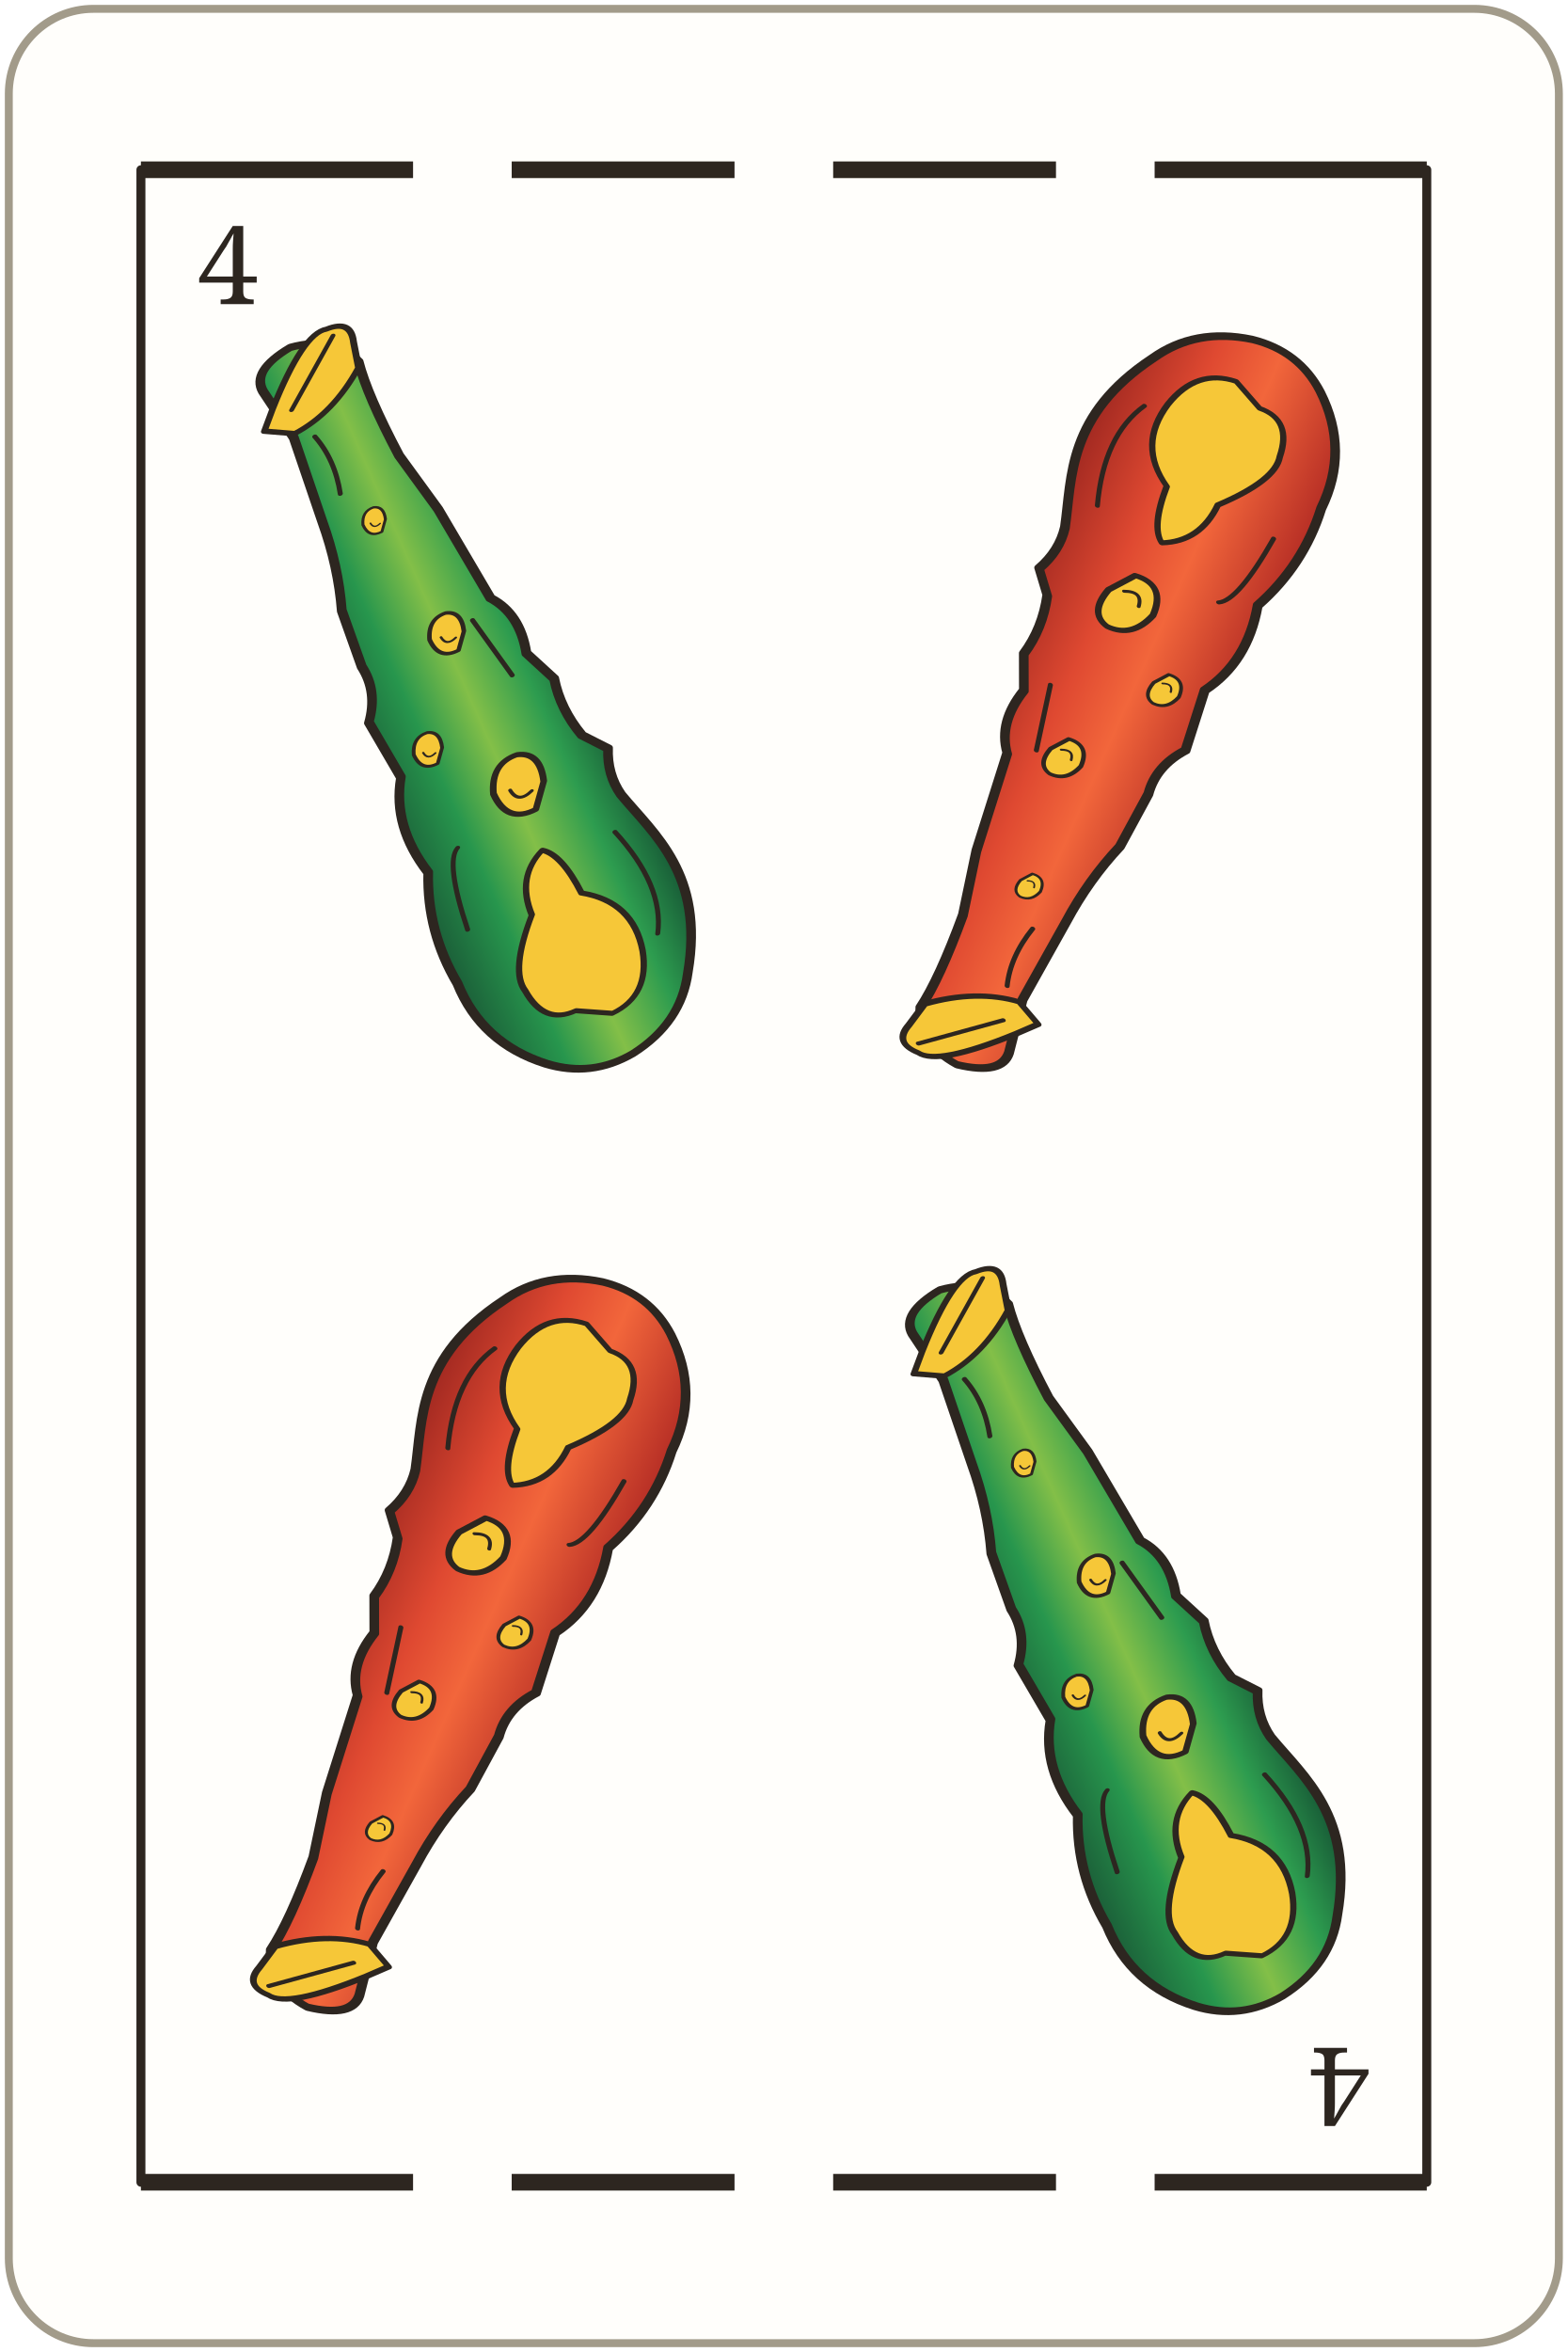
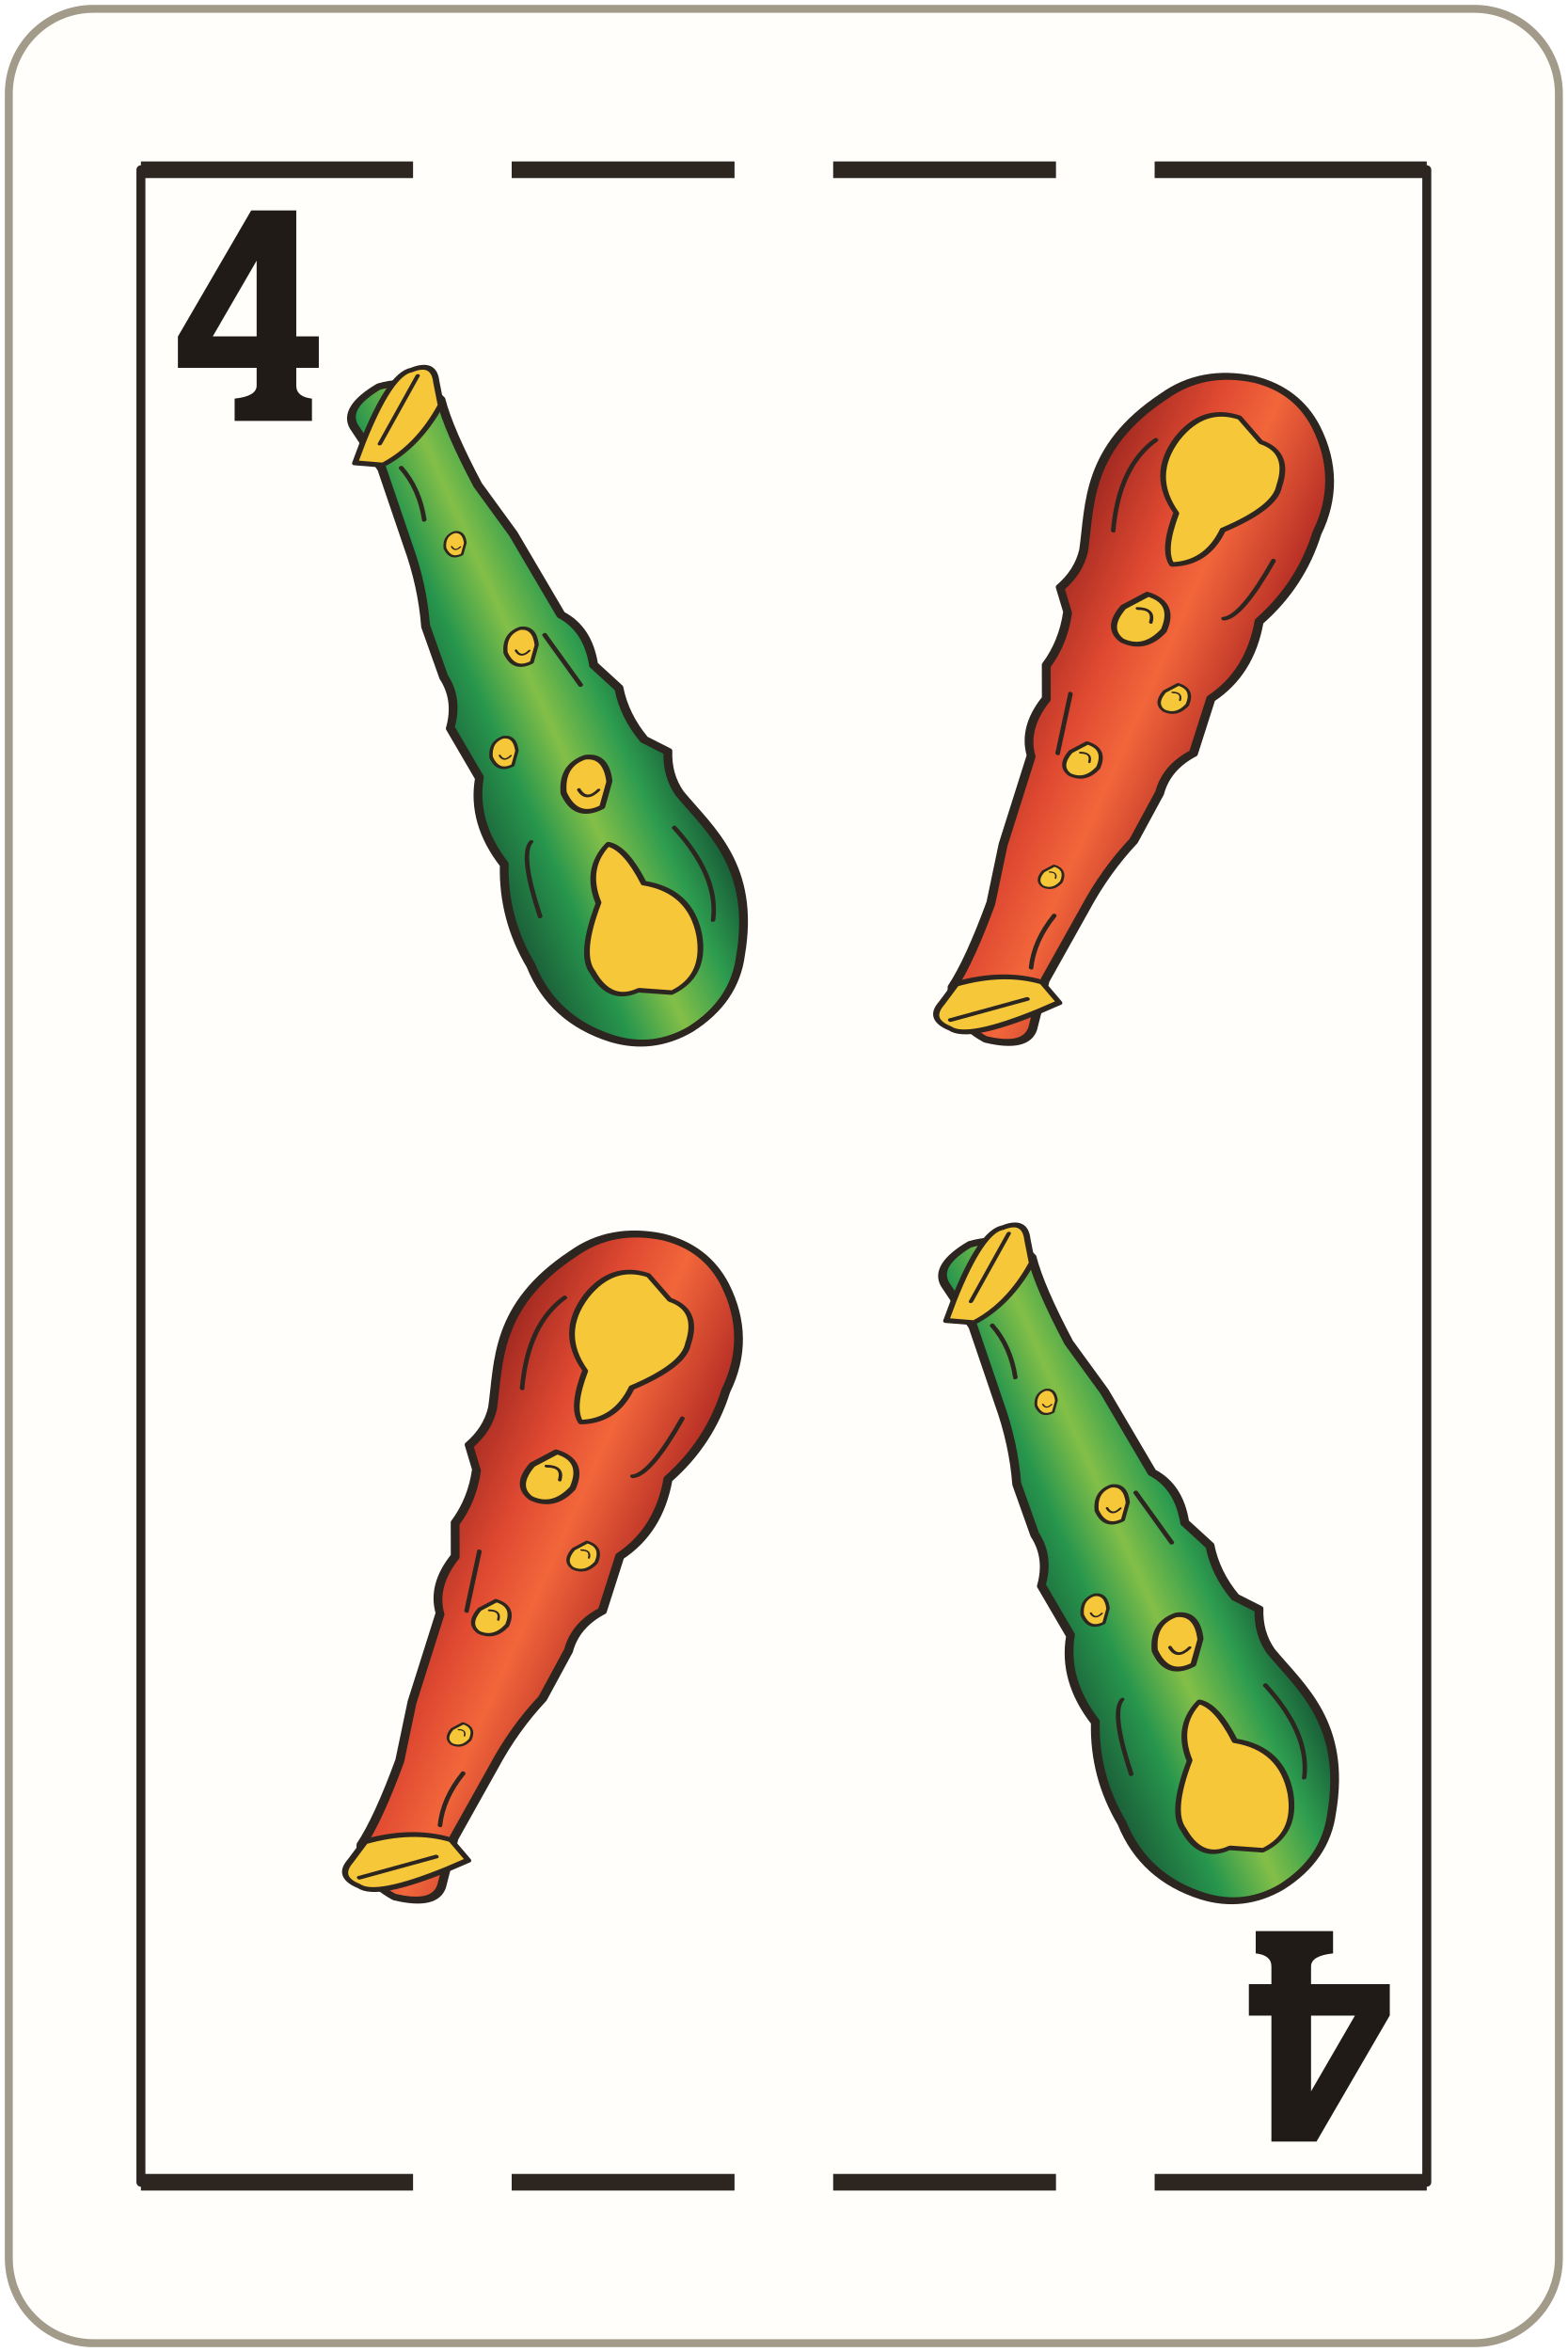
<svg xmlns="http://www.w3.org/2000/svg" width="160" height="240" viewBox="0 0 89 133" preserveAspectRatio="none">
  <defs>
    <linearGradient id="gold" x2=".85" y2="1" gradientUnits="objectBoundingBox">
      <stop stop-color="#ffed68" />
      <stop offset=".4" stop-color="#fbd04b" />
      <stop offset=".75" stop-color="#f0ae32" />
      <stop offset="1" stop-color="#f5c84d" />
    </linearGradient>
    <linearGradient id="steel">
      <stop stop-color="#236582" />
      <stop offset=".25" stop-color="#7bd1e3" />
      <stop offset=".47" stop-color="#cdebee" />
      <stop offset=".52" stop-color="#49a8c6" />
      <stop offset="1" stop-color="#217599" />
    </linearGradient>
    <linearGradient id="stick">
      <stop stop-color="#185c37" />
      <stop offset=".23" stop-color="#2d9c4f" />
      <stop offset=".48" stop-color="#83bf48" />
      <stop offset=".72" stop-color="#27964d" />
      <stop offset="1" stop-color="#1b5e38" />
    </linearGradient>
    <linearGradient id="redwood">
      <stop stop-color="#a22921" />
      <stop offset=".35" stop-color="#df4931" />
      <stop offset=".6" stop-color="#f2663b" />
      <stop offset="1" stop-color="#b62e25" />
    </linearGradient>
  </defs>
  <rect x=".5" y=".5" width="88" height="132" rx="4.8" fill="#fffefb" stroke="#a29b8a" stroke-width=".45" />
-   <g transform="translate(.60 4.20) scale(.986 .935)">
-     <g transform="translate(25.800 38.000) rotate(157.000) scale(1.34 1.02)">
-       <path d="M-.7 -23 Q-3.15 -22.4 -4.3 -19.8 C-6.7 -14.8 -5.4 -11.5 -4.8 -8.6 Q-4.6 -7.2 -5.1 -5.8 L-4.3 -4.5 Q-3.9 -2.6 -4.2 -.8 L-3.55 1.2 Q-4 3.5 -3.1 5 L-2.6 11 L-2 14.8 Q-1.8 18.8 -2.05 20.8 Q-1.5 22.8 .4 23.1 Q2.35 22.7 2.25 21.3 L1.85 18.1 L2.2 12.9 Q2.35 10.1 3.0 7.6 L3.2 4.1 Q3.0 2.4 3.9 .9 L3.6 -2.8 Q4.8 -5.3 4.2 -8.6 Q5.3 -11.8 5 -15.3 Q5.1 -19.1 2.9 -21.65 Q1.35 -23.4 -.7 -23Z" fill="url(#stick)" stroke="#2d2620" stroke-width="0.43" stroke-linecap="round" stroke-linejoin="round" />
-       <path d="M-.6 -20.35 Q-2.4 -20.2 -2.9 -17.6 Q-3.4 -14.7 -1.5 -13.1 Q-1.4 -10.55 -.7 -9.9 Q.8 -10.8 .85 -13.2 Q2.7 -15.8 2.45 -17.2 Q2.3 -19.5 .8 -19.4Z" fill="#f6c738" stroke="#2d2620" stroke-width="0.28" stroke-linecap="round" stroke-linejoin="round" />
-       <g transform="translate(-1.000 -6.000) rotate(0.000) scale(0.85 0.85)">
-         <path d="M-.2 -1.8 Q1.45 -2 1.45 .3 Q.95 2.3 -.45 2.2 Q-1.6 1.8 -1.15 -.2Z" fill="#f6c738" stroke="#2d2620" stroke-width="0.35" stroke-linecap="round" stroke-linejoin="round" />
-         <path d="M-.4 -.5 Q.5 -1 .6 .1" fill="none" stroke="#2d2620" stroke-width="0.2" stroke-linecap="round" stroke-linejoin="round" />
+   <g transform="translate(47 64.5) scale(0.91) translate(-44.5 -66.5)">
+     <g transform="translate(.60 4.20) scale(.986 .935)">
+       <g transform="translate(25.800 38.000) rotate(157.000) scale(1.34 1.02)">
+         <path d="M-.7 -23 Q-3.15 -22.4 -4.3 -19.8 C-6.7 -14.8 -5.4 -11.5 -4.8 -8.6 Q-4.6 -7.2 -5.1 -5.8 L-4.3 -4.5 Q-3.9 -2.6 -4.2 -.8 L-3.55 1.2 Q-4 3.5 -3.1 5 L-2.6 11 L-2 14.8 Q-1.8 18.8 -2.05 20.8 Q-1.5 22.8 .4 23.1 Q2.35 22.7 2.25 21.3 L1.85 18.1 L2.2 12.9 Q2.35 10.1 3.0 7.6 L3.2 4.1 Q3.0 2.4 3.9 .9 L3.6 -2.8 Q4.8 -5.3 4.2 -8.6 Q5.3 -11.8 5 -15.3 Q5.1 -19.1 2.9 -21.65 Q1.35 -23.4 -.7 -23Z" fill="url(#stick)" stroke="#2d2620" stroke-width="0.43" stroke-linecap="round" stroke-linejoin="round" />
+         <path d="M-.6 -20.35 Q-2.4 -20.2 -2.9 -17.6 Q-3.4 -14.7 -1.5 -13.1 Q-1.4 -10.55 -.7 -9.9 Q.8 -10.8 .85 -13.2 Q2.7 -15.8 2.45 -17.2 Q2.3 -19.5 .8 -19.4Z" fill="#f6c738" stroke="#2d2620" stroke-width="0.28" stroke-linecap="round" stroke-linejoin="round" />
+         <g transform="translate(-1.000 -6.000) rotate(0.000) scale(0.85 0.85)">
+           <path d="M-.2 -1.8 Q1.45 -2 1.45 .3 Q.95 2.3 -.45 2.2 Q-1.6 1.8 -1.15 -.2Z" fill="#f6c738" stroke="#2d2620" stroke-width="0.35" stroke-linecap="round" stroke-linejoin="round" />
+           <path d="M-.4 -.5 Q.5 -1 .6 .1" fill="none" stroke="#2d2620" stroke-width="0.2" stroke-linecap="round" stroke-linejoin="round" />
+         </g>
+         <g transform="translate(2.000 -2.000) rotate(0.000) scale(0.48 0.48)">
+           <path d="M-.2 -1.8 Q1.45 -2 1.45 .3 Q.95 2.3 -.45 2.2 Q-1.6 1.8 -1.15 -.2Z" fill="#f6c738" stroke="#2d2620" stroke-width="0.35" stroke-linecap="round" stroke-linejoin="round" />
+           <path d="M-.4 -.5 Q.5 -1 .6 .1" fill="none" stroke="#2d2620" stroke-width="0.2" stroke-linecap="round" stroke-linejoin="round" />
+         </g>
+         <g transform="translate(-0.800 3.900) rotate(0.000) scale(0.58 0.58)">
+           <path d="M-.2 -1.8 Q1.45 -2 1.45 .3 Q.95 2.3 -.45 2.2 Q-1.6 1.8 -1.15 -.2Z" fill="#f6c738" stroke="#2d2620" stroke-width="0.35" stroke-linecap="round" stroke-linejoin="round" />
+           <path d="M-.4 -.5 Q.5 -1 .6 .1" fill="none" stroke="#2d2620" stroke-width="0.2" stroke-linecap="round" stroke-linejoin="round" />
+         </g>
+         <g transform="translate(0.100 11.700) rotate(0.000) scale(0.38 0.38)">
+           <path d="M-.2 -1.8 Q1.45 -2 1.45 .3 Q.95 2.3 -.45 2.2 Q-1.6 1.8 -1.15 -.2Z" fill="#f6c738" stroke="#2d2620" stroke-width="0.35" stroke-linecap="round" stroke-linejoin="round" />
+           <path d="M-.4 -.5 Q.5 -1 .6 .1" fill="none" stroke="#2d2620" stroke-width="0.2" stroke-linecap="round" stroke-linejoin="round" />
+         </g>
+         <path d="M-1.95 20.5 Q-.15 18.55 1.75 18.3 L2.9 19.1 L2.2 20.1 Q-.35 23.6 -1.35 23.3 Q-2.5 23.3 -2.2 22Z" fill="#f6c738" stroke="#2d2620" stroke-width="0.3" stroke-linecap="round" stroke-linejoin="round" />
+         <path d="M-1.5 22.8 l2.95 -3.15 M-3.8 -17 Q-4.9 -14.5 -3.9 -10.5 M3.65 -12.6 Q3.35 -8.4 2.6 -7.9 M-2.6 .3 l.6 3.9 M1 14 Q.6 16 1 17.7" fill="none" stroke="#2d2620" stroke-width="0.22" stroke-linecap="round" stroke-linejoin="round" />
      </g>
-       <g transform="translate(2.000 -2.000) rotate(0.000) scale(0.48 0.48)">
-         <path d="M-.2 -1.8 Q1.45 -2 1.45 .3 Q.95 2.3 -.45 2.2 Q-1.6 1.8 -1.15 -.2Z" fill="#f6c738" stroke="#2d2620" stroke-width="0.35" stroke-linecap="round" stroke-linejoin="round" />
-         <path d="M-.4 -.5 Q.5 -1 .6 .1" fill="none" stroke="#2d2620" stroke-width="0.2" stroke-linecap="round" stroke-linejoin="round" />
+       <g transform="translate(63.200 38.000) rotate(23.000) scale(1.34 1.02)">
+         <path d="M-.7 -23 Q-3.15 -22.4 -4.3 -19.8 C-6.7 -14.8 -5.4 -11.5 -4.8 -8.6 Q-4.6 -7.2 -5.1 -5.8 L-4.3 -4.5 Q-3.9 -2.6 -4.2 -.8 L-3.55 1.2 Q-4 3.5 -3.1 5 L-2.6 11 L-2 14.8 Q-1.8 18.8 -2.05 20.8 Q-1.5 22.8 .4 23.1 Q2.35 22.7 2.25 21.3 L1.85 18.1 L2.2 12.9 Q2.35 10.1 3.0 7.6 L3.2 4.1 Q3.0 2.4 3.9 .9 L3.6 -2.8 Q4.8 -5.3 4.2 -8.6 Q5.3 -11.8 5 -15.3 Q5.1 -19.1 2.9 -21.65 Q1.35 -23.4 -.7 -23Z" fill="url(#redwood)" stroke="#2d2620" stroke-width="0.43" stroke-linecap="round" stroke-linejoin="round" />
+         <path d="M-.6 -20.35 Q-2.4 -20.2 -2.9 -17.6 Q-3.4 -14.7 -1.5 -13.1 Q-1.4 -10.55 -.7 -9.9 Q.8 -10.8 .85 -13.2 Q2.7 -15.8 2.45 -17.2 Q2.3 -19.5 .8 -19.4Z" fill="#f6c738" stroke="#2d2620" stroke-width="0.28" stroke-linecap="round" stroke-linejoin="round" />
+         <g transform="translate(-1.000 -6.000) rotate(0.000) scale(0.85 0.85)">
+           <path d="M-.2 -1.8 Q1.45 -2 1.45 .3 Q.95 2.3 -.45 2.2 Q-1.6 1.8 -1.15 -.2Z" fill="#f6c738" stroke="#2d2620" stroke-width="0.35" stroke-linecap="round" stroke-linejoin="round" />
+           <path d="M-.4 -.5 Q.5 -1 .6 .1" fill="none" stroke="#2d2620" stroke-width="0.2" stroke-linecap="round" stroke-linejoin="round" />
+         </g>
+         <g transform="translate(2.000 -2.000) rotate(0.000) scale(0.48 0.48)">
+           <path d="M-.2 -1.8 Q1.45 -2 1.45 .3 Q.95 2.3 -.45 2.2 Q-1.6 1.8 -1.15 -.2Z" fill="#f6c738" stroke="#2d2620" stroke-width="0.35" stroke-linecap="round" stroke-linejoin="round" />
+           <path d="M-.4 -.5 Q.5 -1 .6 .1" fill="none" stroke="#2d2620" stroke-width="0.2" stroke-linecap="round" stroke-linejoin="round" />
+         </g>
+         <g transform="translate(-0.800 3.900) rotate(0.000) scale(0.58 0.58)">
+           <path d="M-.2 -1.8 Q1.45 -2 1.45 .3 Q.95 2.3 -.45 2.2 Q-1.6 1.8 -1.15 -.2Z" fill="#f6c738" stroke="#2d2620" stroke-width="0.35" stroke-linecap="round" stroke-linejoin="round" />
+           <path d="M-.4 -.5 Q.5 -1 .6 .1" fill="none" stroke="#2d2620" stroke-width="0.2" stroke-linecap="round" stroke-linejoin="round" />
+         </g>
+         <g transform="translate(0.100 11.700) rotate(0.000) scale(0.38 0.38)">
+           <path d="M-.2 -1.8 Q1.45 -2 1.45 .3 Q.95 2.3 -.45 2.2 Q-1.6 1.8 -1.15 -.2Z" fill="#f6c738" stroke="#2d2620" stroke-width="0.35" stroke-linecap="round" stroke-linejoin="round" />
+           <path d="M-.4 -.5 Q.5 -1 .6 .1" fill="none" stroke="#2d2620" stroke-width="0.2" stroke-linecap="round" stroke-linejoin="round" />
+         </g>
+         <path d="M-1.95 20.5 Q-.15 18.55 1.75 18.3 L2.9 19.1 L2.2 20.1 Q-.35 23.6 -1.35 23.3 Q-2.5 23.3 -2.2 22Z" fill="#f6c738" stroke="#2d2620" stroke-width="0.3" stroke-linecap="round" stroke-linejoin="round" />
+         <path d="M-1.5 22.8 l2.95 -3.15 M-3.8 -17 Q-4.9 -14.5 -3.9 -10.5 M3.65 -12.6 Q3.35 -8.4 2.6 -7.9 M-2.6 .3 l.6 3.9 M1 14 Q.6 16 1 17.7" fill="none" stroke="#2d2620" stroke-width="0.22" stroke-linecap="round" stroke-linejoin="round" />
      </g>
-       <g transform="translate(-0.800 3.900) rotate(0.000) scale(0.58 0.58)">
-         <path d="M-.2 -1.8 Q1.45 -2 1.45 .3 Q.95 2.3 -.45 2.2 Q-1.6 1.8 -1.15 -.2Z" fill="#f6c738" stroke="#2d2620" stroke-width="0.35" stroke-linecap="round" stroke-linejoin="round" />
-         <path d="M-.4 -.5 Q.5 -1 .6 .1" fill="none" stroke="#2d2620" stroke-width="0.2" stroke-linecap="round" stroke-linejoin="round" />
+       <g transform="translate(25.800 95.000) rotate(23.000) scale(1.34 1.02)">
+         <path d="M-.7 -23 Q-3.15 -22.4 -4.3 -19.8 C-6.7 -14.8 -5.4 -11.5 -4.8 -8.6 Q-4.6 -7.2 -5.1 -5.8 L-4.3 -4.5 Q-3.9 -2.6 -4.2 -.8 L-3.55 1.2 Q-4 3.5 -3.1 5 L-2.6 11 L-2 14.8 Q-1.8 18.8 -2.05 20.8 Q-1.5 22.8 .4 23.1 Q2.35 22.7 2.25 21.3 L1.85 18.1 L2.2 12.9 Q2.35 10.1 3.0 7.6 L3.2 4.1 Q3.0 2.4 3.9 .9 L3.6 -2.8 Q4.8 -5.3 4.2 -8.6 Q5.3 -11.8 5 -15.3 Q5.1 -19.1 2.9 -21.65 Q1.35 -23.4 -.7 -23Z" fill="url(#redwood)" stroke="#2d2620" stroke-width="0.43" stroke-linecap="round" stroke-linejoin="round" />
+         <path d="M-.6 -20.35 Q-2.4 -20.2 -2.9 -17.6 Q-3.4 -14.7 -1.5 -13.1 Q-1.4 -10.55 -.7 -9.9 Q.8 -10.8 .85 -13.2 Q2.7 -15.8 2.45 -17.2 Q2.3 -19.5 .8 -19.4Z" fill="#f6c738" stroke="#2d2620" stroke-width="0.28" stroke-linecap="round" stroke-linejoin="round" />
+         <g transform="translate(-1.000 -6.000) rotate(0.000) scale(0.85 0.85)">
+           <path d="M-.2 -1.8 Q1.45 -2 1.45 .3 Q.95 2.3 -.45 2.2 Q-1.6 1.8 -1.15 -.2Z" fill="#f6c738" stroke="#2d2620" stroke-width="0.35" stroke-linecap="round" stroke-linejoin="round" />
+           <path d="M-.4 -.5 Q.5 -1 .6 .1" fill="none" stroke="#2d2620" stroke-width="0.2" stroke-linecap="round" stroke-linejoin="round" />
+         </g>
+         <g transform="translate(2.000 -2.000) rotate(0.000) scale(0.48 0.48)">
+           <path d="M-.2 -1.8 Q1.45 -2 1.45 .3 Q.95 2.3 -.45 2.2 Q-1.6 1.8 -1.15 -.2Z" fill="#f6c738" stroke="#2d2620" stroke-width="0.35" stroke-linecap="round" stroke-linejoin="round" />
+           <path d="M-.4 -.5 Q.5 -1 .6 .1" fill="none" stroke="#2d2620" stroke-width="0.2" stroke-linecap="round" stroke-linejoin="round" />
+         </g>
+         <g transform="translate(-0.800 3.900) rotate(0.000) scale(0.58 0.58)">
+           <path d="M-.2 -1.8 Q1.45 -2 1.45 .3 Q.95 2.3 -.45 2.2 Q-1.6 1.8 -1.15 -.2Z" fill="#f6c738" stroke="#2d2620" stroke-width="0.35" stroke-linecap="round" stroke-linejoin="round" />
+           <path d="M-.4 -.5 Q.5 -1 .6 .1" fill="none" stroke="#2d2620" stroke-width="0.2" stroke-linecap="round" stroke-linejoin="round" />
+         </g>
+         <g transform="translate(0.100 11.700) rotate(0.000) scale(0.38 0.38)">
+           <path d="M-.2 -1.8 Q1.45 -2 1.45 .3 Q.95 2.3 -.45 2.2 Q-1.6 1.8 -1.15 -.2Z" fill="#f6c738" stroke="#2d2620" stroke-width="0.35" stroke-linecap="round" stroke-linejoin="round" />
+           <path d="M-.4 -.5 Q.5 -1 .6 .1" fill="none" stroke="#2d2620" stroke-width="0.2" stroke-linecap="round" stroke-linejoin="round" />
+         </g>
+         <path d="M-1.95 20.5 Q-.15 18.55 1.75 18.3 L2.9 19.1 L2.2 20.1 Q-.35 23.6 -1.35 23.3 Q-2.5 23.3 -2.2 22Z" fill="#f6c738" stroke="#2d2620" stroke-width="0.3" stroke-linecap="round" stroke-linejoin="round" />
+         <path d="M-1.5 22.8 l2.95 -3.15 M-3.8 -17 Q-4.9 -14.5 -3.9 -10.5 M3.65 -12.6 Q3.35 -8.4 2.6 -7.9 M-2.6 .3 l.6 3.9 M1 14 Q.6 16 1 17.7" fill="none" stroke="#2d2620" stroke-width="0.22" stroke-linecap="round" stroke-linejoin="round" />
      </g>
-       <g transform="translate(0.100 11.700) rotate(0.000) scale(0.38 0.38)">
-         <path d="M-.2 -1.8 Q1.45 -2 1.45 .3 Q.95 2.3 -.45 2.2 Q-1.6 1.8 -1.15 -.2Z" fill="#f6c738" stroke="#2d2620" stroke-width="0.35" stroke-linecap="round" stroke-linejoin="round" />
-         <path d="M-.4 -.5 Q.5 -1 .6 .1" fill="none" stroke="#2d2620" stroke-width="0.2" stroke-linecap="round" stroke-linejoin="round" />
+       <g transform="translate(63.200 95.000) rotate(157.000) scale(1.34 1.02)">
+         <path d="M-.7 -23 Q-3.15 -22.4 -4.3 -19.8 C-6.7 -14.8 -5.4 -11.5 -4.8 -8.6 Q-4.6 -7.2 -5.1 -5.8 L-4.3 -4.5 Q-3.9 -2.6 -4.2 -.8 L-3.55 1.2 Q-4 3.5 -3.1 5 L-2.6 11 L-2 14.8 Q-1.8 18.8 -2.05 20.8 Q-1.5 22.8 .4 23.1 Q2.35 22.7 2.25 21.3 L1.85 18.1 L2.2 12.9 Q2.35 10.1 3.0 7.6 L3.2 4.1 Q3.0 2.4 3.9 .9 L3.6 -2.8 Q4.8 -5.3 4.2 -8.6 Q5.3 -11.8 5 -15.3 Q5.1 -19.1 2.9 -21.65 Q1.35 -23.4 -.7 -23Z" fill="url(#stick)" stroke="#2d2620" stroke-width="0.43" stroke-linecap="round" stroke-linejoin="round" />
+         <path d="M-.6 -20.35 Q-2.4 -20.2 -2.9 -17.6 Q-3.4 -14.7 -1.5 -13.1 Q-1.4 -10.55 -.7 -9.9 Q.8 -10.8 .85 -13.2 Q2.7 -15.8 2.45 -17.2 Q2.3 -19.5 .8 -19.4Z" fill="#f6c738" stroke="#2d2620" stroke-width="0.28" stroke-linecap="round" stroke-linejoin="round" />
+         <g transform="translate(-1.000 -6.000) rotate(0.000) scale(0.85 0.85)">
+           <path d="M-.2 -1.8 Q1.45 -2 1.45 .3 Q.95 2.3 -.45 2.2 Q-1.6 1.8 -1.15 -.2Z" fill="#f6c738" stroke="#2d2620" stroke-width="0.35" stroke-linecap="round" stroke-linejoin="round" />
+           <path d="M-.4 -.5 Q.5 -1 .6 .1" fill="none" stroke="#2d2620" stroke-width="0.2" stroke-linecap="round" stroke-linejoin="round" />
+         </g>
+         <g transform="translate(2.000 -2.000) rotate(0.000) scale(0.48 0.48)">
+           <path d="M-.2 -1.8 Q1.45 -2 1.45 .3 Q.95 2.3 -.45 2.2 Q-1.6 1.8 -1.15 -.2Z" fill="#f6c738" stroke="#2d2620" stroke-width="0.35" stroke-linecap="round" stroke-linejoin="round" />
+           <path d="M-.4 -.5 Q.5 -1 .6 .1" fill="none" stroke="#2d2620" stroke-width="0.2" stroke-linecap="round" stroke-linejoin="round" />
+         </g>
+         <g transform="translate(-0.800 3.900) rotate(0.000) scale(0.58 0.58)">
+           <path d="M-.2 -1.8 Q1.45 -2 1.45 .3 Q.95 2.3 -.45 2.2 Q-1.6 1.8 -1.15 -.2Z" fill="#f6c738" stroke="#2d2620" stroke-width="0.35" stroke-linecap="round" stroke-linejoin="round" />
+           <path d="M-.4 -.5 Q.5 -1 .6 .1" fill="none" stroke="#2d2620" stroke-width="0.2" stroke-linecap="round" stroke-linejoin="round" />
+         </g>
+         <g transform="translate(0.100 11.700) rotate(0.000) scale(0.38 0.38)">
+           <path d="M-.2 -1.8 Q1.45 -2 1.45 .3 Q.95 2.3 -.45 2.2 Q-1.6 1.8 -1.15 -.2Z" fill="#f6c738" stroke="#2d2620" stroke-width="0.35" stroke-linecap="round" stroke-linejoin="round" />
+           <path d="M-.4 -.5 Q.5 -1 .6 .1" fill="none" stroke="#2d2620" stroke-width="0.2" stroke-linecap="round" stroke-linejoin="round" />
+         </g>
+         <path d="M-1.95 20.5 Q-.15 18.55 1.75 18.3 L2.9 19.1 L2.2 20.1 Q-.35 23.6 -1.35 23.3 Q-2.5 23.3 -2.2 22Z" fill="#f6c738" stroke="#2d2620" stroke-width="0.3" stroke-linecap="round" stroke-linejoin="round" />
+         <path d="M-1.5 22.8 l2.95 -3.15 M-3.8 -17 Q-4.9 -14.5 -3.9 -10.5 M3.65 -12.6 Q3.35 -8.4 2.6 -7.9 M-2.6 .3 l.6 3.9 M1 14 Q.6 16 1 17.7" fill="none" stroke="#2d2620" stroke-width="0.22" stroke-linecap="round" stroke-linejoin="round" />
      </g>
-       <path d="M-1.95 20.5 Q-.15 18.55 1.75 18.3 L2.9 19.1 L2.2 20.1 Q-.35 23.6 -1.35 23.3 Q-2.5 23.3 -2.2 22Z" fill="#f6c738" stroke="#2d2620" stroke-width="0.3" stroke-linecap="round" stroke-linejoin="round" />
-       <path d="M-1.5 22.8 l2.95 -3.15 M-3.8 -17 Q-4.9 -14.5 -3.9 -10.5 M3.65 -12.6 Q3.35 -8.4 2.6 -7.9 M-2.6 .3 l.6 3.9 M1 14 Q.6 16 1 17.7" fill="none" stroke="#2d2620" stroke-width="0.22" stroke-linecap="round" stroke-linejoin="round" />
-     </g>
-     <g transform="translate(63.200 38.000) rotate(23.000) scale(1.34 1.02)">
-       <path d="M-.7 -23 Q-3.15 -22.4 -4.3 -19.8 C-6.7 -14.8 -5.4 -11.5 -4.8 -8.6 Q-4.6 -7.2 -5.1 -5.8 L-4.3 -4.5 Q-3.9 -2.6 -4.2 -.8 L-3.55 1.2 Q-4 3.5 -3.1 5 L-2.6 11 L-2 14.8 Q-1.8 18.8 -2.05 20.8 Q-1.5 22.8 .4 23.1 Q2.35 22.7 2.25 21.3 L1.85 18.1 L2.2 12.9 Q2.35 10.1 3.0 7.6 L3.2 4.1 Q3.0 2.4 3.9 .9 L3.6 -2.8 Q4.8 -5.3 4.2 -8.6 Q5.3 -11.8 5 -15.3 Q5.1 -19.1 2.9 -21.65 Q1.35 -23.4 -.7 -23Z" fill="url(#redwood)" stroke="#2d2620" stroke-width="0.43" stroke-linecap="round" stroke-linejoin="round" />
-       <path d="M-.6 -20.35 Q-2.4 -20.2 -2.9 -17.6 Q-3.4 -14.7 -1.5 -13.1 Q-1.4 -10.55 -.7 -9.9 Q.8 -10.8 .85 -13.2 Q2.7 -15.8 2.45 -17.2 Q2.3 -19.5 .8 -19.4Z" fill="#f6c738" stroke="#2d2620" stroke-width="0.28" stroke-linecap="round" stroke-linejoin="round" />
-       <g transform="translate(-1.000 -6.000) rotate(0.000) scale(0.85 0.85)">
-         <path d="M-.2 -1.8 Q1.45 -2 1.45 .3 Q.95 2.3 -.45 2.2 Q-1.6 1.8 -1.15 -.2Z" fill="#f6c738" stroke="#2d2620" stroke-width="0.35" stroke-linecap="round" stroke-linejoin="round" />
-         <path d="M-.4 -.5 Q.5 -1 .6 .1" fill="none" stroke="#2d2620" stroke-width="0.2" stroke-linecap="round" stroke-linejoin="round" />
-       </g>
-       <g transform="translate(2.000 -2.000) rotate(0.000) scale(0.48 0.48)">
-         <path d="M-.2 -1.8 Q1.45 -2 1.45 .3 Q.95 2.3 -.45 2.2 Q-1.6 1.8 -1.15 -.2Z" fill="#f6c738" stroke="#2d2620" stroke-width="0.35" stroke-linecap="round" stroke-linejoin="round" />
-         <path d="M-.4 -.5 Q.5 -1 .6 .1" fill="none" stroke="#2d2620" stroke-width="0.2" stroke-linecap="round" stroke-linejoin="round" />
-       </g>
-       <g transform="translate(-0.800 3.900) rotate(0.000) scale(0.58 0.58)">
-         <path d="M-.2 -1.8 Q1.45 -2 1.45 .3 Q.95 2.3 -.45 2.2 Q-1.6 1.8 -1.15 -.2Z" fill="#f6c738" stroke="#2d2620" stroke-width="0.35" stroke-linecap="round" stroke-linejoin="round" />
-         <path d="M-.4 -.5 Q.5 -1 .6 .1" fill="none" stroke="#2d2620" stroke-width="0.2" stroke-linecap="round" stroke-linejoin="round" />
-       </g>
-       <g transform="translate(0.100 11.700) rotate(0.000) scale(0.38 0.38)">
-         <path d="M-.2 -1.8 Q1.45 -2 1.45 .3 Q.95 2.3 -.45 2.2 Q-1.6 1.8 -1.15 -.2Z" fill="#f6c738" stroke="#2d2620" stroke-width="0.35" stroke-linecap="round" stroke-linejoin="round" />
-         <path d="M-.4 -.5 Q.5 -1 .6 .1" fill="none" stroke="#2d2620" stroke-width="0.2" stroke-linecap="round" stroke-linejoin="round" />
-       </g>
-       <path d="M-1.95 20.5 Q-.15 18.55 1.75 18.3 L2.9 19.1 L2.2 20.1 Q-.35 23.6 -1.35 23.3 Q-2.5 23.3 -2.2 22Z" fill="#f6c738" stroke="#2d2620" stroke-width="0.3" stroke-linecap="round" stroke-linejoin="round" />
-       <path d="M-1.5 22.8 l2.95 -3.15 M-3.8 -17 Q-4.9 -14.5 -3.9 -10.5 M3.65 -12.6 Q3.35 -8.4 2.6 -7.9 M-2.6 .3 l.6 3.9 M1 14 Q.6 16 1 17.7" fill="none" stroke="#2d2620" stroke-width="0.22" stroke-linecap="round" stroke-linejoin="round" />
-     </g>
-     <g transform="translate(25.800 95.000) rotate(23.000) scale(1.34 1.02)">
-       <path d="M-.7 -23 Q-3.15 -22.4 -4.3 -19.8 C-6.7 -14.8 -5.4 -11.5 -4.8 -8.6 Q-4.6 -7.2 -5.1 -5.8 L-4.3 -4.5 Q-3.9 -2.6 -4.2 -.8 L-3.55 1.2 Q-4 3.5 -3.1 5 L-2.6 11 L-2 14.8 Q-1.8 18.8 -2.05 20.8 Q-1.5 22.8 .4 23.1 Q2.35 22.7 2.25 21.3 L1.85 18.1 L2.2 12.9 Q2.35 10.1 3.0 7.6 L3.2 4.1 Q3.0 2.4 3.9 .9 L3.6 -2.8 Q4.8 -5.3 4.2 -8.6 Q5.3 -11.8 5 -15.3 Q5.1 -19.1 2.9 -21.65 Q1.35 -23.4 -.7 -23Z" fill="url(#redwood)" stroke="#2d2620" stroke-width="0.43" stroke-linecap="round" stroke-linejoin="round" />
-       <path d="M-.6 -20.35 Q-2.4 -20.2 -2.9 -17.6 Q-3.4 -14.7 -1.5 -13.1 Q-1.4 -10.55 -.7 -9.9 Q.8 -10.8 .85 -13.2 Q2.7 -15.8 2.45 -17.2 Q2.3 -19.5 .8 -19.4Z" fill="#f6c738" stroke="#2d2620" stroke-width="0.28" stroke-linecap="round" stroke-linejoin="round" />
-       <g transform="translate(-1.000 -6.000) rotate(0.000) scale(0.85 0.85)">
-         <path d="M-.2 -1.8 Q1.45 -2 1.45 .3 Q.95 2.3 -.45 2.2 Q-1.6 1.8 -1.15 -.2Z" fill="#f6c738" stroke="#2d2620" stroke-width="0.35" stroke-linecap="round" stroke-linejoin="round" />
-         <path d="M-.4 -.5 Q.5 -1 .6 .1" fill="none" stroke="#2d2620" stroke-width="0.2" stroke-linecap="round" stroke-linejoin="round" />
-       </g>
-       <g transform="translate(2.000 -2.000) rotate(0.000) scale(0.48 0.48)">
-         <path d="M-.2 -1.8 Q1.45 -2 1.45 .3 Q.95 2.3 -.45 2.2 Q-1.6 1.8 -1.15 -.2Z" fill="#f6c738" stroke="#2d2620" stroke-width="0.35" stroke-linecap="round" stroke-linejoin="round" />
-         <path d="M-.4 -.5 Q.5 -1 .6 .1" fill="none" stroke="#2d2620" stroke-width="0.2" stroke-linecap="round" stroke-linejoin="round" />
-       </g>
-       <g transform="translate(-0.800 3.900) rotate(0.000) scale(0.58 0.58)">
-         <path d="M-.2 -1.8 Q1.45 -2 1.45 .3 Q.95 2.3 -.45 2.2 Q-1.6 1.8 -1.15 -.2Z" fill="#f6c738" stroke="#2d2620" stroke-width="0.35" stroke-linecap="round" stroke-linejoin="round" />
-         <path d="M-.4 -.5 Q.5 -1 .6 .1" fill="none" stroke="#2d2620" stroke-width="0.2" stroke-linecap="round" stroke-linejoin="round" />
-       </g>
-       <g transform="translate(0.100 11.700) rotate(0.000) scale(0.38 0.38)">
-         <path d="M-.2 -1.8 Q1.45 -2 1.45 .3 Q.95 2.3 -.45 2.2 Q-1.6 1.8 -1.15 -.2Z" fill="#f6c738" stroke="#2d2620" stroke-width="0.35" stroke-linecap="round" stroke-linejoin="round" />
-         <path d="M-.4 -.5 Q.5 -1 .6 .1" fill="none" stroke="#2d2620" stroke-width="0.2" stroke-linecap="round" stroke-linejoin="round" />
-       </g>
-       <path d="M-1.95 20.5 Q-.15 18.55 1.75 18.3 L2.9 19.1 L2.2 20.1 Q-.35 23.6 -1.35 23.3 Q-2.5 23.3 -2.2 22Z" fill="#f6c738" stroke="#2d2620" stroke-width="0.3" stroke-linecap="round" stroke-linejoin="round" />
-       <path d="M-1.5 22.8 l2.95 -3.15 M-3.8 -17 Q-4.9 -14.5 -3.9 -10.5 M3.65 -12.6 Q3.35 -8.4 2.6 -7.9 M-2.6 .3 l.6 3.9 M1 14 Q.6 16 1 17.7" fill="none" stroke="#2d2620" stroke-width="0.22" stroke-linecap="round" stroke-linejoin="round" />
-     </g>
-     <g transform="translate(63.200 95.000) rotate(157.000) scale(1.34 1.02)">
-       <path d="M-.7 -23 Q-3.15 -22.4 -4.3 -19.8 C-6.7 -14.8 -5.4 -11.5 -4.8 -8.6 Q-4.6 -7.2 -5.1 -5.8 L-4.3 -4.5 Q-3.9 -2.6 -4.2 -.8 L-3.55 1.2 Q-4 3.5 -3.1 5 L-2.6 11 L-2 14.8 Q-1.8 18.8 -2.05 20.8 Q-1.5 22.8 .4 23.1 Q2.35 22.7 2.25 21.3 L1.85 18.1 L2.2 12.9 Q2.35 10.1 3.0 7.6 L3.2 4.1 Q3.0 2.4 3.9 .9 L3.6 -2.8 Q4.8 -5.3 4.2 -8.6 Q5.3 -11.8 5 -15.3 Q5.1 -19.1 2.9 -21.65 Q1.35 -23.4 -.7 -23Z" fill="url(#stick)" stroke="#2d2620" stroke-width="0.43" stroke-linecap="round" stroke-linejoin="round" />
-       <path d="M-.6 -20.35 Q-2.4 -20.2 -2.9 -17.6 Q-3.4 -14.7 -1.5 -13.1 Q-1.4 -10.55 -.7 -9.9 Q.8 -10.8 .85 -13.2 Q2.7 -15.8 2.45 -17.2 Q2.3 -19.5 .8 -19.4Z" fill="#f6c738" stroke="#2d2620" stroke-width="0.28" stroke-linecap="round" stroke-linejoin="round" />
-       <g transform="translate(-1.000 -6.000) rotate(0.000) scale(0.85 0.85)">
-         <path d="M-.2 -1.8 Q1.45 -2 1.45 .3 Q.95 2.3 -.45 2.2 Q-1.6 1.8 -1.15 -.2Z" fill="#f6c738" stroke="#2d2620" stroke-width="0.35" stroke-linecap="round" stroke-linejoin="round" />
-         <path d="M-.4 -.5 Q.5 -1 .6 .1" fill="none" stroke="#2d2620" stroke-width="0.2" stroke-linecap="round" stroke-linejoin="round" />
-       </g>
-       <g transform="translate(2.000 -2.000) rotate(0.000) scale(0.48 0.48)">
-         <path d="M-.2 -1.8 Q1.45 -2 1.45 .3 Q.95 2.3 -.45 2.2 Q-1.6 1.8 -1.15 -.2Z" fill="#f6c738" stroke="#2d2620" stroke-width="0.35" stroke-linecap="round" stroke-linejoin="round" />
-         <path d="M-.4 -.5 Q.5 -1 .6 .1" fill="none" stroke="#2d2620" stroke-width="0.2" stroke-linecap="round" stroke-linejoin="round" />
-       </g>
-       <g transform="translate(-0.800 3.900) rotate(0.000) scale(0.58 0.58)">
-         <path d="M-.2 -1.8 Q1.45 -2 1.45 .3 Q.95 2.3 -.45 2.2 Q-1.6 1.8 -1.15 -.2Z" fill="#f6c738" stroke="#2d2620" stroke-width="0.35" stroke-linecap="round" stroke-linejoin="round" />
-         <path d="M-.4 -.5 Q.5 -1 .6 .1" fill="none" stroke="#2d2620" stroke-width="0.2" stroke-linecap="round" stroke-linejoin="round" />
-       </g>
-       <g transform="translate(0.100 11.700) rotate(0.000) scale(0.38 0.38)">
-         <path d="M-.2 -1.8 Q1.45 -2 1.45 .3 Q.95 2.3 -.45 2.2 Q-1.6 1.8 -1.15 -.2Z" fill="#f6c738" stroke="#2d2620" stroke-width="0.35" stroke-linecap="round" stroke-linejoin="round" />
-         <path d="M-.4 -.5 Q.5 -1 .6 .1" fill="none" stroke="#2d2620" stroke-width="0.2" stroke-linecap="round" stroke-linejoin="round" />
-       </g>
-       <path d="M-1.95 20.5 Q-.15 18.55 1.75 18.3 L2.9 19.1 L2.2 20.1 Q-.35 23.6 -1.35 23.3 Q-2.5 23.3 -2.2 22Z" fill="#f6c738" stroke="#2d2620" stroke-width="0.3" stroke-linecap="round" stroke-linejoin="round" />
-       <path d="M-1.5 22.8 l2.95 -3.15 M-3.8 -17 Q-4.9 -14.5 -3.9 -10.5 M3.65 -12.6 Q3.35 -8.4 2.6 -7.9 M-2.6 .3 l.6 3.9 M1 14 Q.6 16 1 17.7" fill="none" stroke="#2d2620" stroke-width="0.22" stroke-linecap="round" stroke-linejoin="round" />
    </g>
  </g>
  <g aria-label="3 suit breaks on each horizontal rule">
    <path d="M8 9.6 V123.4 M81 9.6 V123.4" fill="none" stroke="#2d2620" stroke-width="0.51" stroke-linecap="round" stroke-linejoin="round" />
    <path d="M8.00 9.6H23.45" stroke="#2d2620" stroke-width=".94" stroke-linecap="butt" />
    <path d="M29.05 9.6H41.70" stroke="#2d2620" stroke-width=".94" stroke-linecap="butt" />
    <path d="M47.30 9.6H59.95" stroke="#2d2620" stroke-width=".94" stroke-linecap="butt" />
    <path d="M65.55 9.6H81.00" stroke="#2d2620" stroke-width=".94" stroke-linecap="butt" />
    <path d="M8.00 123.4H23.45" stroke="#2d2620" stroke-width=".94" stroke-linecap="butt" />
    <path d="M29.05 123.4H41.70" stroke="#2d2620" stroke-width=".94" stroke-linecap="butt" />
    <path d="M47.30 123.4H59.95" stroke="#2d2620" stroke-width=".94" stroke-linecap="butt" />
    <path d="M65.55 123.4H81.00" stroke="#2d2620" stroke-width=".94" stroke-linecap="butt" />
  </g>
-   <text x="11.2" y="17.2" fill="#2d2620" font-family="Georgia,serif" font-size="6.2">4</text>
+   <g transform="translate(10.1 11.8)" aria-label="Rank 4">
+     <g fill="#211b17">
+       <path transform="translate(0)" d="M4.16 .1 H6.72 V7.22 H8 V9 H6.72 V10 Q6.72 10.64 7.61 10.74 V12 H3.22 V10.74 Q4.47 10.61 4.47 10 V9 H0 V7.23Z M4.47 2.94 L1.98 7.22 H4.47Z" fill-rule="evenodd" />
+     </g>
+   </g>
  <g transform="rotate(180 44.5 66.5)">
-     <text x="11.2" y="17.2" fill="#2d2620" font-family="Georgia,serif" font-size="6.2">4</text>
+     <g transform="translate(10.1 11.8)" aria-label="Rank 4">
+       <g fill="#211b17">
+         <path transform="translate(0)" d="M4.16 .1 H6.72 V7.22 H8 V9 H6.72 V10 Q6.72 10.64 7.61 10.74 V12 H3.22 V10.74 Q4.47 10.61 4.47 10 V9 H0 V7.23Z M4.47 2.94 L1.98 7.22 H4.47Z" fill-rule="evenodd" />
+       </g>
+     </g>
  </g>
</svg>
